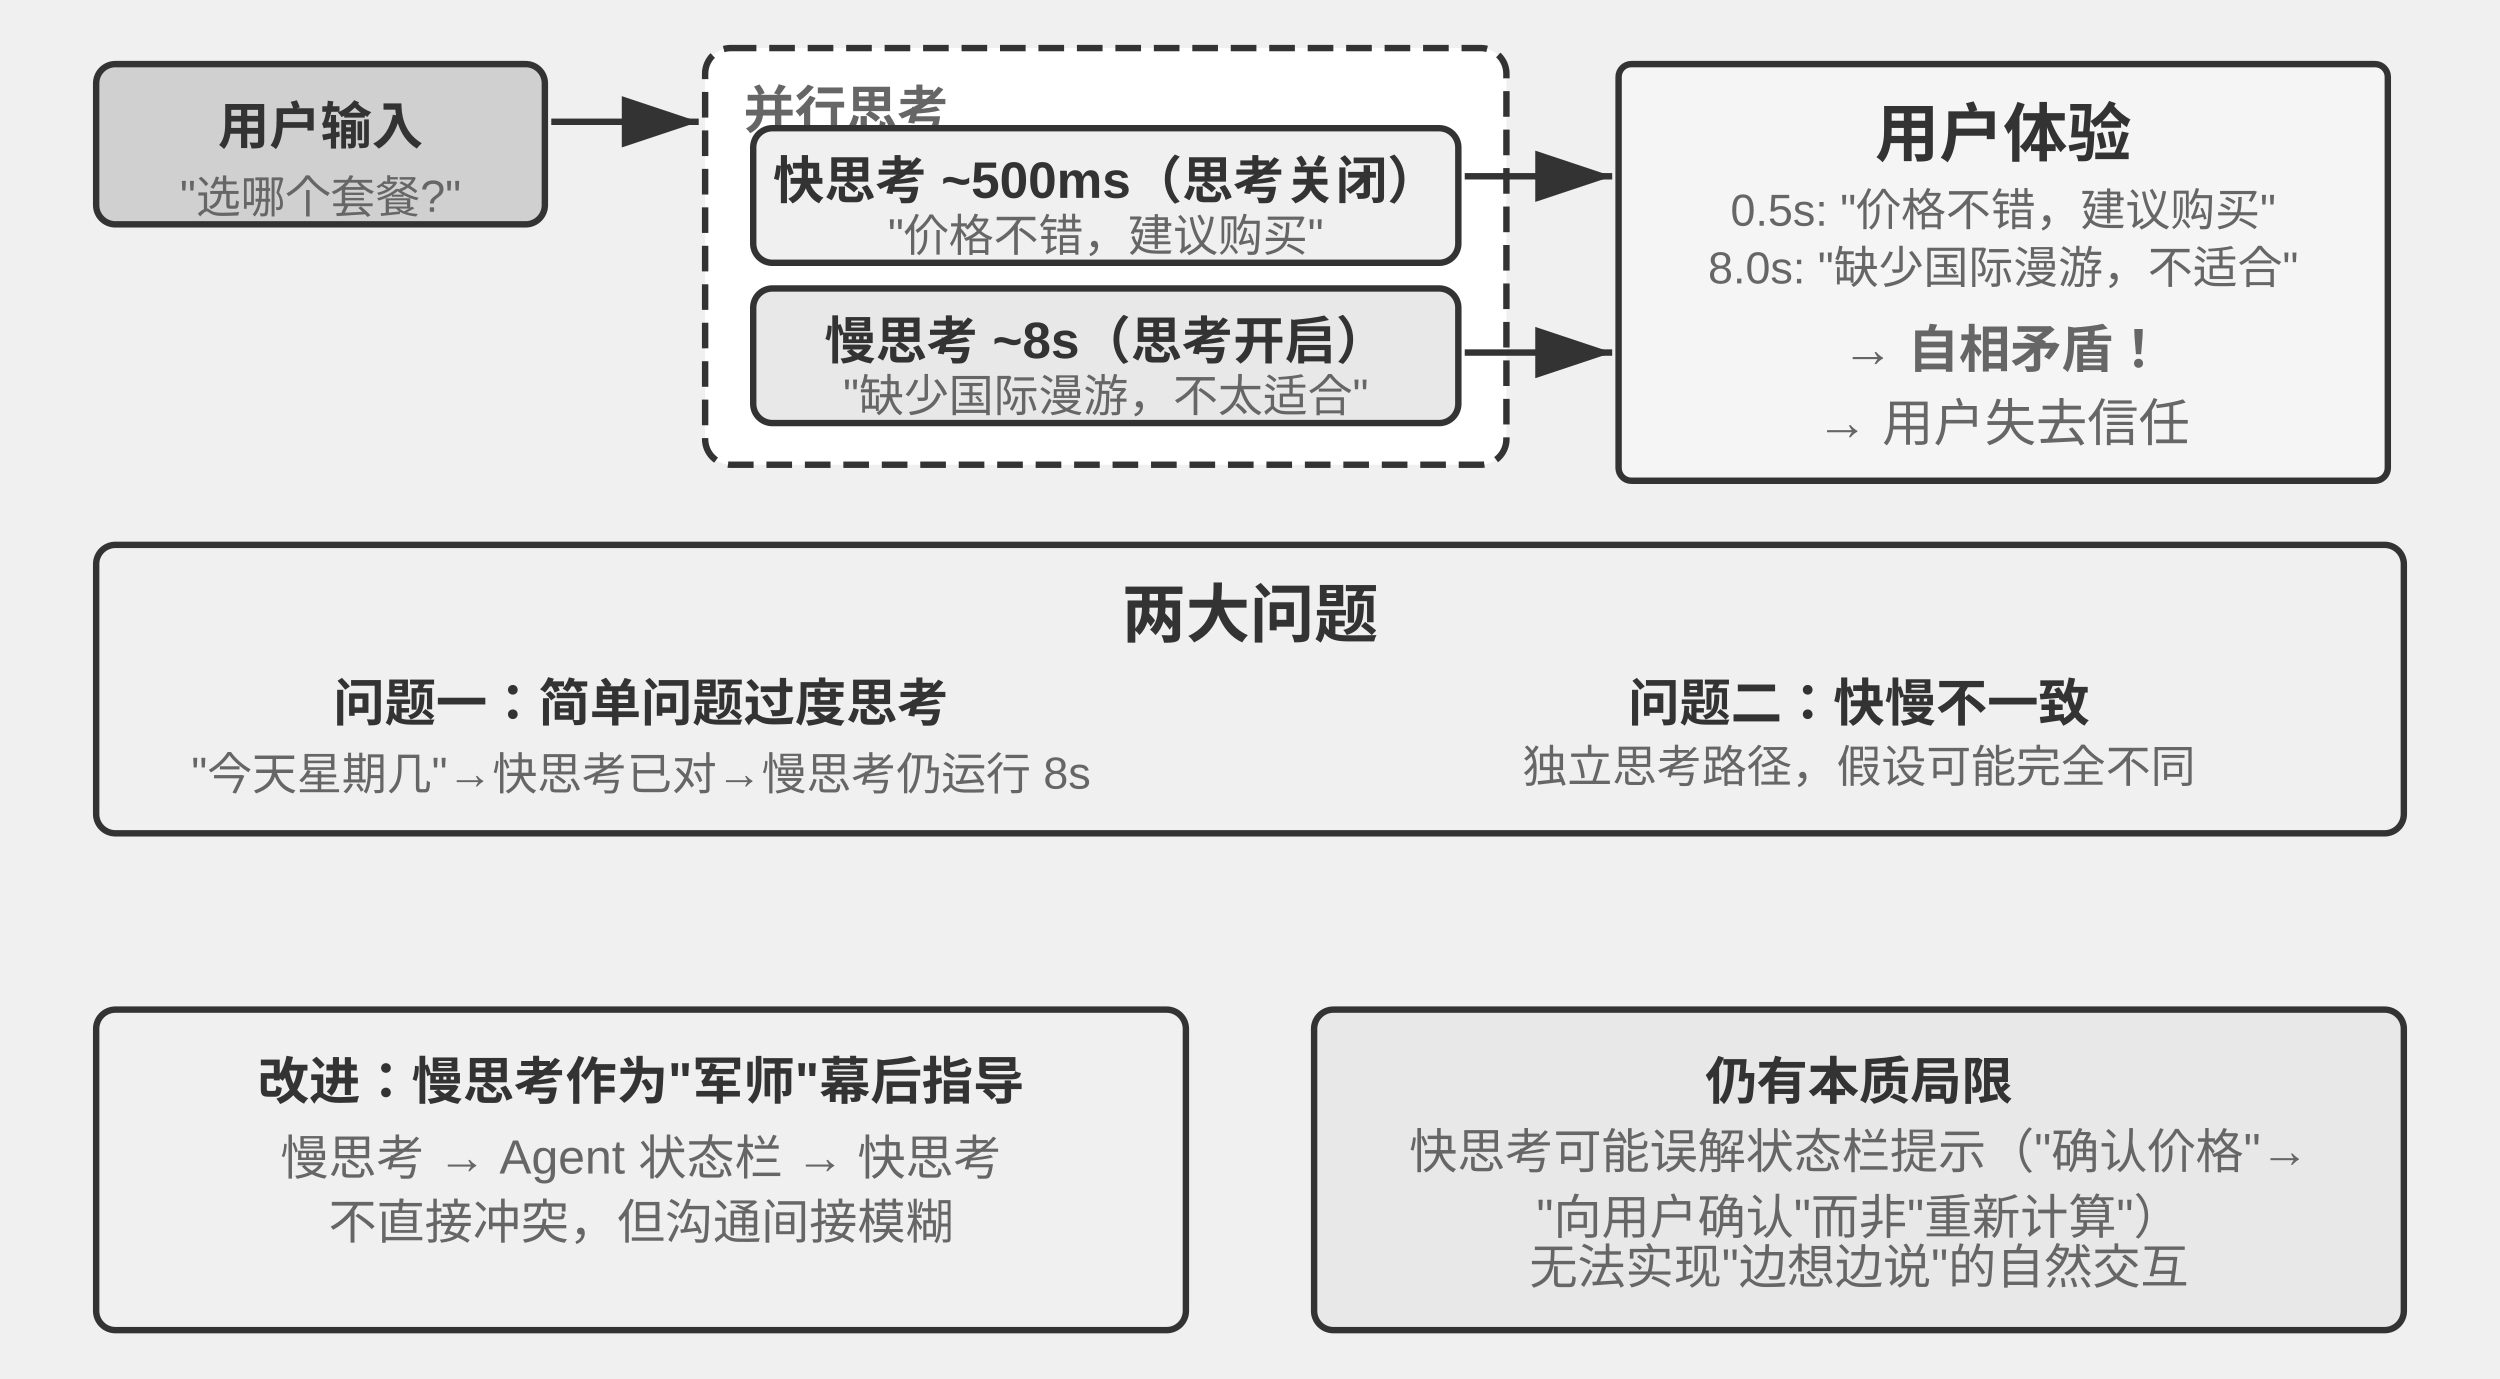
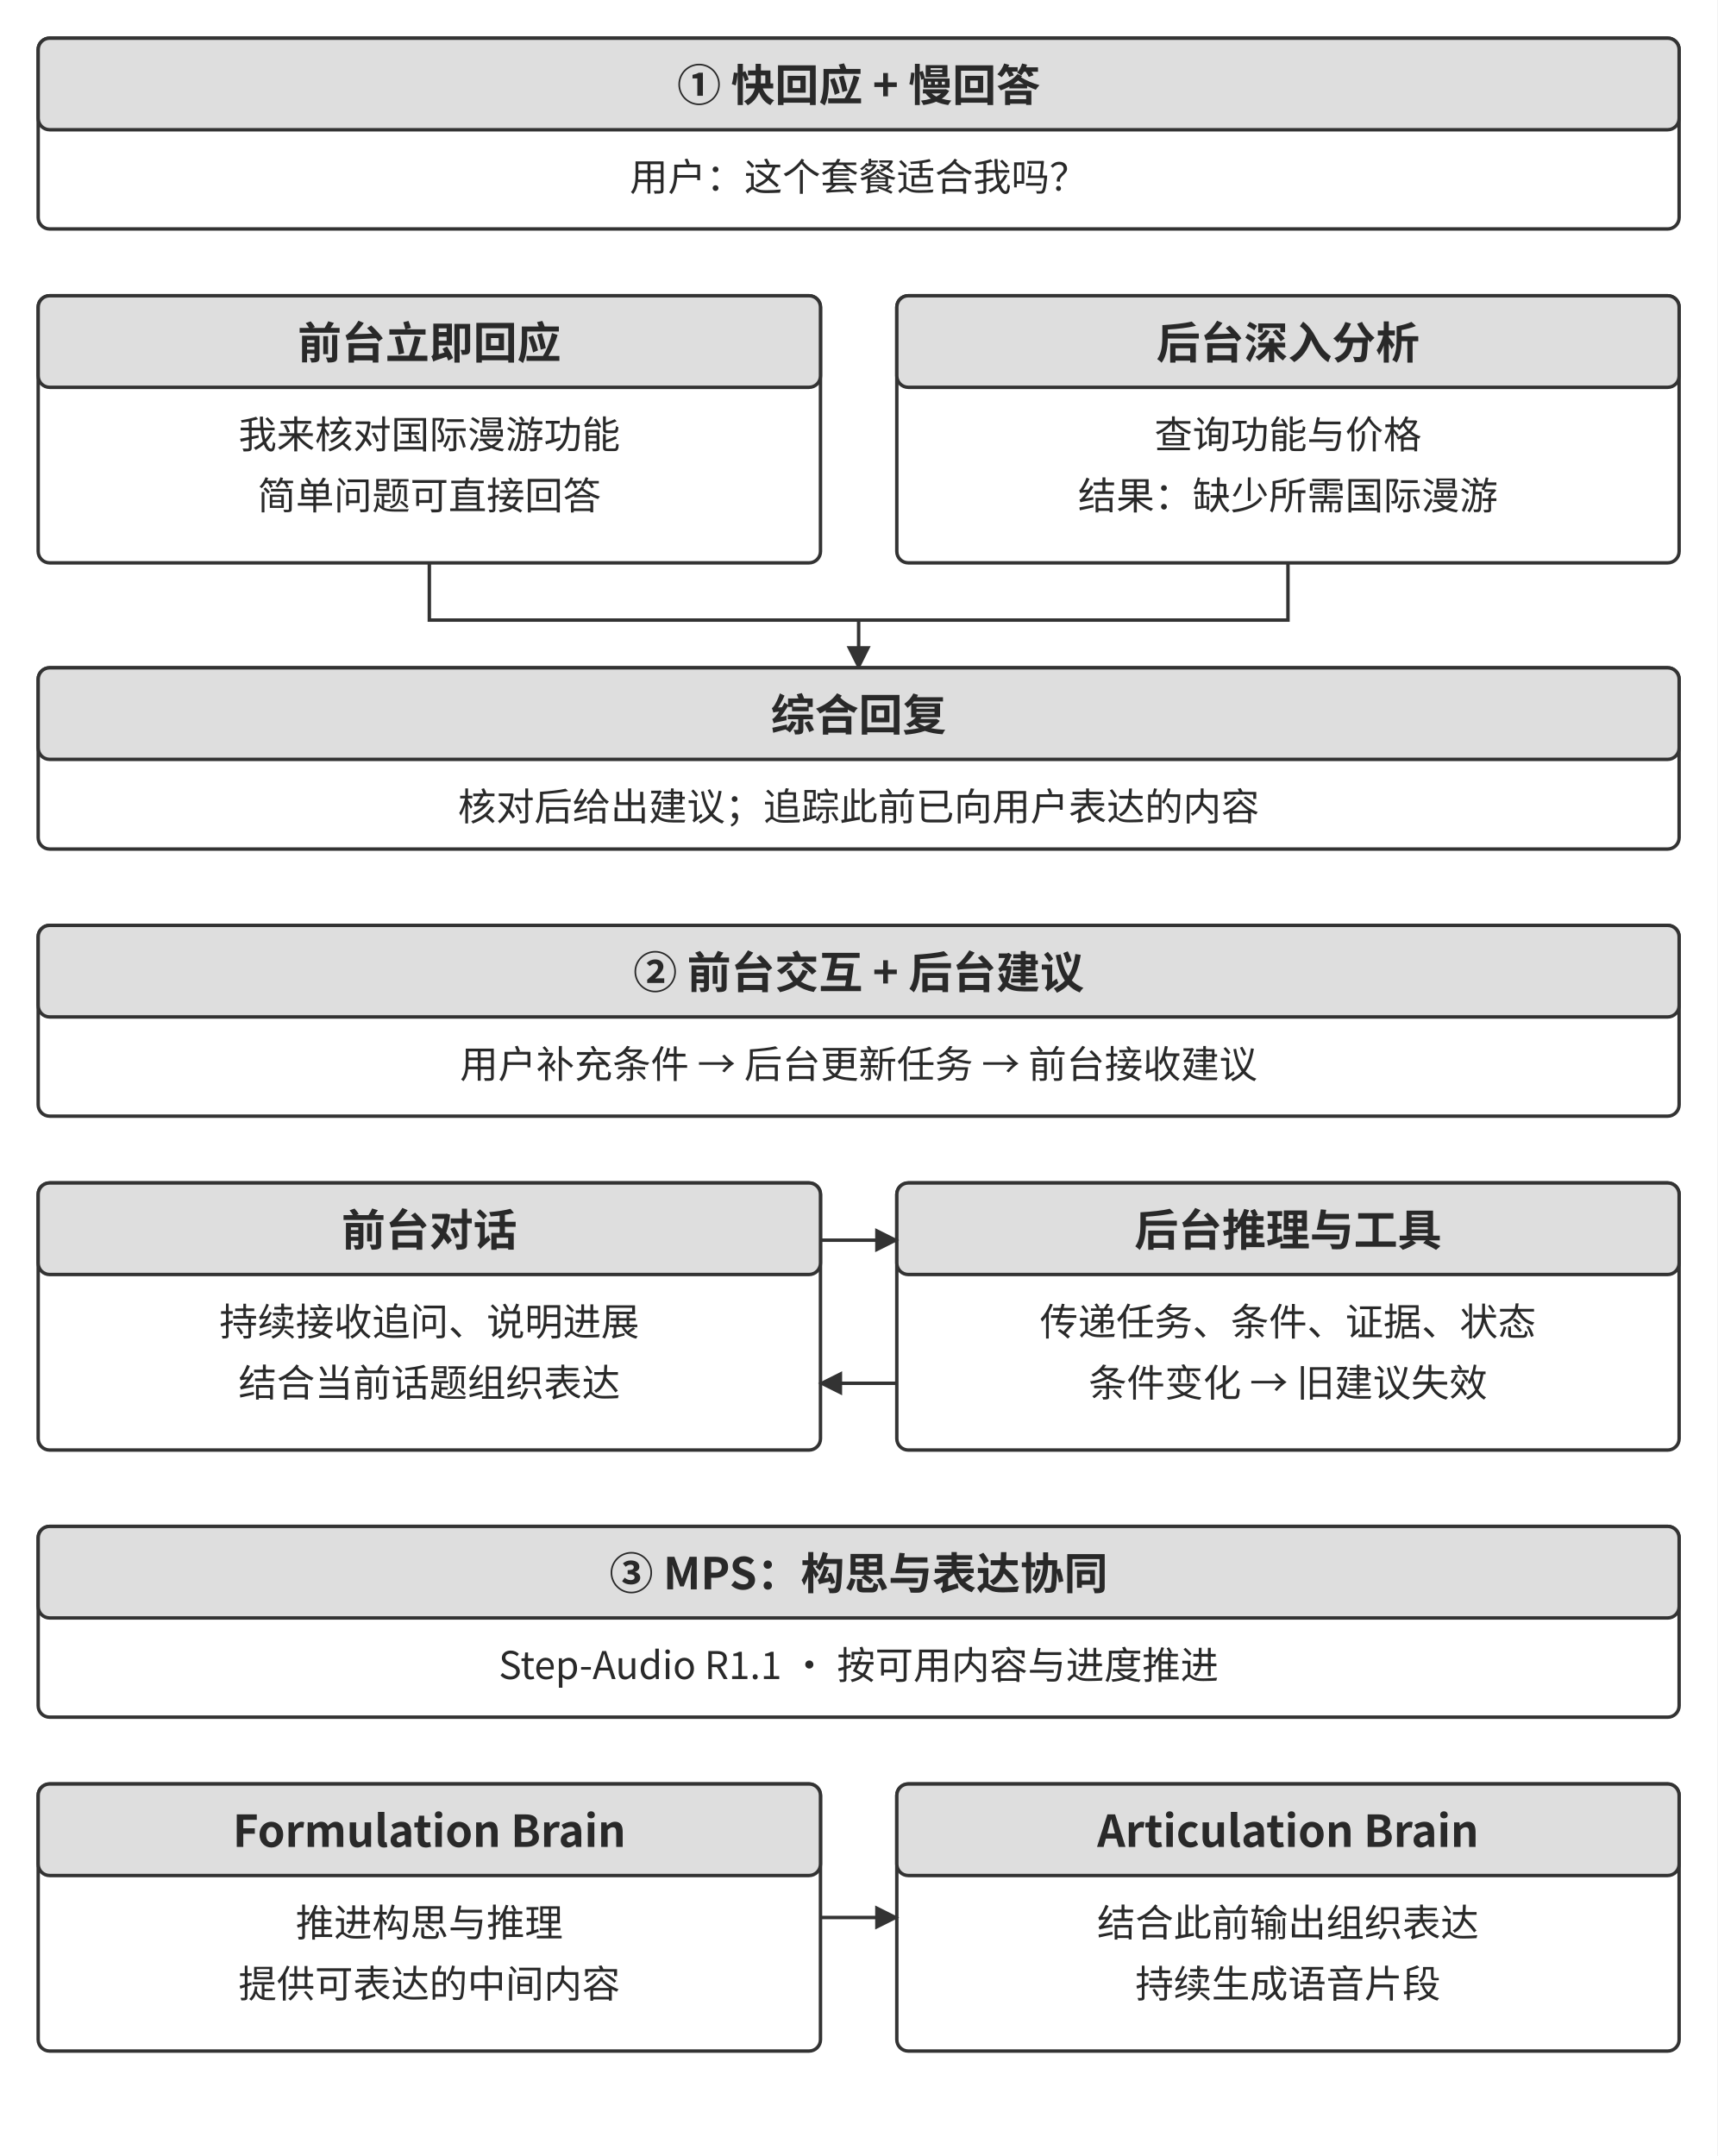
- <svg xmlns="http://www.w3.org/2000/svg" viewBox="0 40 780 430" width="780" height="430" style="background:#ffffff">
+ <svg xmlns="http://www.w3.org/2000/svg" width="150mm" height="188.33mm" viewBox="0 0 900 1130" role="img" aria-labelledby="title desc">
  <defs>
-     <marker id="ah" markerWidth="12" markerHeight="8" refX="12" refY="4" orient="auto">
-       <polygon points="0 0, 12 4, 0 8" fill="#333333" />
-     </marker>
-     <marker id="ah-light" markerWidth="12" markerHeight="8" refX="12" refY="4" orient="auto">
-       <polygon points="0 0, 12 4, 0 8" fill="#999999" />
+     <marker id="arrow" viewBox="0 0 10 10" refX="9" refY="5" markerWidth="7" markerHeight="7" orient="auto-start-reverse">
+       <path d="M0 0 L10 5 L0 10 Z" fill="#333333" />
    </marker>
  </defs>
-   <rect x="30" y="60" width="140" height="50" rx="6" fill="#d0d0d0" stroke="#333333" stroke-width="2" />
-   <text x="100" y="78" font-family="Arial, 'Helvetica Neue', Helvetica, 'PingFang SC', 'Microsoft YaHei', sans-serif" font-size="16" fill="#333333" text-anchor="middle" dominant-baseline="central" font-weight="bold">用户输入</text>
-   <text x="100" y="98" font-family="Arial, 'Helvetica Neue', Helvetica, 'PingFang SC', 'Microsoft YaHei', sans-serif" font-size="14" fill="#666666" text-anchor="middle" dominant-baseline="central" font-weight="normal">"选哪个套餐?"</text>
-   <line x1="172" y1="78" x2="218" y2="78" stroke="#333333" stroke-width="2" marker-end="url(#ah)" />
-   <rect x="220" y="55" width="250" height="130" rx="8" fill="#ffffff" stroke="#333333" stroke-width="2" stroke-dasharray="8,4" />
-   <text x="232" y="73" font-family="Arial, 'Helvetica Neue', Helvetica, 'PingFang SC', 'Microsoft YaHei', sans-serif" font-size="16" fill="#666666" text-anchor="start" dominant-baseline="central" font-weight="bold">并行思考</text>
-   <rect x="235" y="80" width="220" height="42" rx="6" fill="#f0f0f0" stroke="#333333" stroke-width="2" />
-   <text x="345" y="95" font-family="Arial, 'Helvetica Neue', Helvetica, 'PingFang SC', 'Microsoft YaHei', sans-serif" font-size="16" fill="#333333" text-anchor="middle" dominant-baseline="central" font-weight="bold">快思考 ~500ms（思考关闭）</text>
-   <text x="345" y="110" font-family="Arial, 'Helvetica Neue', Helvetica, 'PingFang SC', 'Microsoft YaHei', sans-serif" font-size="14" fill="#666666" text-anchor="middle" dominant-baseline="central" font-weight="normal">"价格不错，建议购买"</text>
-   <rect x="235" y="130" width="220" height="42" rx="6" fill="#e8e8e8" stroke="#333333" stroke-width="2" />
-   <text x="345" y="145" font-family="Arial, 'Helvetica Neue', Helvetica, 'PingFang SC', 'Microsoft YaHei', sans-serif" font-size="16" fill="#333333" text-anchor="middle" dominant-baseline="central" font-weight="bold">慢思考 ~8s（思考开启）</text>
-   <text x="345" y="160" font-family="Arial, 'Helvetica Neue', Helvetica, 'PingFang SC', 'Microsoft YaHei', sans-serif" font-size="14" fill="#666666" text-anchor="middle" dominant-baseline="central" font-weight="normal">"缺少国际漫游，不太适合"</text>
-   <line x1="457" y1="95" x2="503" y2="95" stroke="#333333" stroke-width="2" marker-end="url(#ah)" />
-   <line x1="457" y1="150" x2="503" y2="150" stroke="#333333" stroke-width="2" marker-end="url(#ah)" />
-   <rect x="505" y="60" width="240" height="130" rx="4" fill="#f5f5f5" stroke="#333333" stroke-width="2" />
-   <text x="625" y="80" font-family="Arial, 'Helvetica Neue', Helvetica, 'PingFang SC', 'Microsoft YaHei', sans-serif" font-size="20" fill="#333333" text-anchor="middle" dominant-baseline="central" font-weight="bold">用户体验</text>
-   <text x="625" y="102" font-family="Arial, 'Helvetica Neue', Helvetica, 'PingFang SC', 'Microsoft YaHei', sans-serif" font-size="14" fill="#666666" text-anchor="middle" dominant-baseline="central" font-weight="normal">0.5s: "价格不错，建议购买"</text>
-   <text x="625" y="120" font-family="Arial, 'Helvetica Neue', Helvetica, 'PingFang SC', 'Microsoft YaHei', sans-serif" font-size="14" fill="#666666" text-anchor="middle" dominant-baseline="central" font-weight="normal">8.0s: "缺少国际漫游，不适合"</text>
-   <text x="625" y="145" font-family="Arial, 'Helvetica Neue', Helvetica, 'PingFang SC', 'Microsoft YaHei', sans-serif" font-size="16" fill="#666666" text-anchor="middle" dominant-baseline="central" font-weight="bold">→ 自相矛盾！</text>
-   <text x="625" y="168" font-family="Arial, 'Helvetica Neue', Helvetica, 'PingFang SC', 'Microsoft YaHei', sans-serif" font-size="16" fill="#666666" text-anchor="middle" dominant-baseline="central" font-weight="normal">→ 用户失去信任</text>
-   <rect x="30" y="210" width="720" height="90" rx="6" fill="#f0f0f0" stroke="#333333" stroke-width="2" />
-   <text x="390" y="230" font-family="Arial, 'Helvetica Neue', Helvetica, 'PingFang SC', 'Microsoft YaHei', sans-serif" font-size="20" fill="#333333" text-anchor="middle" dominant-baseline="central" font-weight="bold">两大问题</text>
-   <text x="200" y="258" font-family="Arial, 'Helvetica Neue', Helvetica, 'PingFang SC', 'Microsoft YaHei', sans-serif" font-size="16" fill="#333333" text-anchor="middle" dominant-baseline="central" font-weight="bold">问题一：简单问题过度思考</text>
-   <text x="200" y="278" font-family="Arial, 'Helvetica Neue', Helvetica, 'PingFang SC', 'Microsoft YaHei', sans-serif" font-size="14" fill="#666666" text-anchor="middle" dominant-baseline="central" font-weight="normal">"今天星期几"→快思考已对→慢思考仍运行 8s</text>
-   <text x="580" y="258" font-family="Arial, 'Helvetica Neue', Helvetica, 'PingFang SC', 'Microsoft YaHei', sans-serif" font-size="16" fill="#333333" text-anchor="middle" dominant-baseline="central" font-weight="bold">问题二：快慢不一致</text>
-   <text x="580" y="278" font-family="Arial, 'Helvetica Neue', Helvetica, 'PingFang SC', 'Microsoft YaHei', sans-serif" font-size="14" fill="#666666" text-anchor="middle" dominant-baseline="central" font-weight="normal">独立思考路径，假设可能完全不同</text>
-   <rect x="30" y="355" width="340" height="100" rx="6" fill="#f0f0f0" stroke="#333333" stroke-width="2" />
-   <text x="200" y="376" font-family="Arial, 'Helvetica Neue', Helvetica, 'PingFang SC', 'Microsoft YaHei', sans-serif" font-size="16" fill="#333333" text-anchor="middle" dominant-baseline="central" font-weight="bold">改进：慢思考作为"军师"幕后指导</text>
-   <text x="200" y="400" font-family="Arial, 'Helvetica Neue', Helvetica, 'PingFang SC', 'Microsoft YaHei', sans-serif" font-size="15" fill="#666666" text-anchor="middle" dominant-baseline="central" font-weight="normal">慢思考 → Agent 状态栏 → 快思考</text>
-   <text x="200" y="420" font-family="Arial, 'Helvetica Neue', Helvetica, 'PingFang SC', 'Microsoft YaHei', sans-serif" font-size="15" fill="#666666" text-anchor="middle" dominant-baseline="central" font-weight="normal">不直接冲突，但沟通间接模糊</text>
-   <rect x="410" y="355" width="340" height="100" rx="6" fill="#e8e8e8" stroke="#333333" stroke-width="2" />
-   <text x="580" y="376" font-family="Arial, 'Helvetica Neue', Helvetica, 'PingFang SC', 'Microsoft YaHei', sans-serif" font-size="16" fill="#333333" text-anchor="middle" dominant-baseline="central" font-weight="bold">仍有本质局限</text>
-   <text x="580" y="398" font-family="Arial, 'Helvetica Neue', Helvetica, 'PingFang SC', 'Microsoft YaHei', sans-serif" font-size="15" fill="#666666" text-anchor="middle" dominant-baseline="central" font-weight="normal">快思考可能误解状态栏提示（"确认价格"→</text>
-   <text x="580" y="416" font-family="Arial, 'Helvetica Neue', Helvetica, 'PingFang SC', 'Microsoft YaHei', sans-serif" font-size="15" fill="#666666" text-anchor="middle" dominant-baseline="central" font-weight="normal">"向用户确认"而非"重新计算"）</text>
-   <text x="580" y="434" font-family="Arial, 'Helvetica Neue', Helvetica, 'PingFang SC', 'Microsoft YaHei', sans-serif" font-size="15" fill="#666666" text-anchor="middle" dominant-baseline="central" font-weight="normal">无法实现"边想边说"的自然交互</text>
+   <rect width="900" height="1130" fill="#ffffff" />
+   <rect x="20" y="20" width="860" height="100" rx="6" fill="#ffffff" stroke="#333333" stroke-width="1.8" />
+   <rect x="20" y="20" width="860" height="48" rx="6" fill="#dedede" stroke="#333333" stroke-width="1.8" />
+   <text x="450.0" y="53" text-anchor="middle" font-family="Noto Sans CJK SC,Source Han Sans CN,Microsoft YaHei,sans-serif" font-size="23" font-weight="700" fill="#292929">① 快回应 + 慢回答</text>
+   <text x="450.0" y="100" text-anchor="middle" font-family="Noto Sans CJK SC,Source Han Sans CN,Microsoft YaHei,sans-serif" font-size="20" font-weight="400" fill="#292929">用户：这个套餐适合我吗？</text>
+   <rect x="20" y="155" width="410" height="140" rx="6" fill="#ffffff" stroke="#333333" stroke-width="1.8" />
+   <rect x="20" y="155" width="410" height="48" rx="6" fill="#dedede" stroke="#333333" stroke-width="1.8" />
+   <text x="225.0" y="188" text-anchor="middle" font-family="Noto Sans CJK SC,Source Han Sans CN,Microsoft YaHei,sans-serif" font-size="23" font-weight="700" fill="#292929">前台立即回应</text>
+   <text x="225.0" y="235" text-anchor="middle" font-family="Noto Sans CJK SC,Source Han Sans CN,Microsoft YaHei,sans-serif" font-size="20" font-weight="400" fill="#292929">我来核对国际漫游功能</text>
+   <text x="225.0" y="267" text-anchor="middle" font-family="Noto Sans CJK SC,Source Han Sans CN,Microsoft YaHei,sans-serif" font-size="20" font-weight="400" fill="#292929">简单问题可直接回答</text>
+   <rect x="470" y="155" width="410" height="140" rx="6" fill="#ffffff" stroke="#333333" stroke-width="1.8" />
+   <rect x="470" y="155" width="410" height="48" rx="6" fill="#dedede" stroke="#333333" stroke-width="1.8" />
+   <text x="675.0" y="188" text-anchor="middle" font-family="Noto Sans CJK SC,Source Han Sans CN,Microsoft YaHei,sans-serif" font-size="23" font-weight="700" fill="#292929">后台深入分析</text>
+   <text x="675.0" y="235" text-anchor="middle" font-family="Noto Sans CJK SC,Source Han Sans CN,Microsoft YaHei,sans-serif" font-size="20" font-weight="400" fill="#292929">查询功能与价格</text>
+   <text x="675.0" y="267" text-anchor="middle" font-family="Noto Sans CJK SC,Source Han Sans CN,Microsoft YaHei,sans-serif" font-size="20" font-weight="400" fill="#292929">结果：缺少所需国际漫游</text>
+   <path d="M 225 295 L 225 325 L 675 325 L 675 295" fill="none" stroke="#333333" stroke-width="1.8" />
+   <path d="M 450 325 L 450 350" fill="none" stroke="#333333" stroke-width="1.8" marker-end="url(#arrow)" />
+   <rect x="20" y="350" width="860" height="95" rx="6" fill="#ffffff" stroke="#333333" stroke-width="1.8" />
+   <rect x="20" y="350" width="860" height="48" rx="6" fill="#dedede" stroke="#333333" stroke-width="1.8" />
+   <text x="450.0" y="383" text-anchor="middle" font-family="Noto Sans CJK SC,Source Han Sans CN,Microsoft YaHei,sans-serif" font-size="23" font-weight="700" fill="#292929">综合回复</text>
+   <text x="450.0" y="430" text-anchor="middle" font-family="Noto Sans CJK SC,Source Han Sans CN,Microsoft YaHei,sans-serif" font-size="20" font-weight="400" fill="#292929">核对后给出建议；追踪此前已向用户表达的内容</text>
+   <rect x="20" y="485" width="860" height="100" rx="6" fill="#ffffff" stroke="#333333" stroke-width="1.8" />
+   <rect x="20" y="485" width="860" height="48" rx="6" fill="#dedede" stroke="#333333" stroke-width="1.8" />
+   <text x="450.0" y="518" text-anchor="middle" font-family="Noto Sans CJK SC,Source Han Sans CN,Microsoft YaHei,sans-serif" font-size="23" font-weight="700" fill="#292929">② 前台交互 + 后台建议</text>
+   <text x="450.0" y="565" text-anchor="middle" font-family="Noto Sans CJK SC,Source Han Sans CN,Microsoft YaHei,sans-serif" font-size="20" font-weight="400" fill="#292929">用户补充条件 → 后台更新任务 → 前台接收建议</text>
+   <rect x="20" y="620" width="410" height="140" rx="6" fill="#ffffff" stroke="#333333" stroke-width="1.8" />
+   <rect x="20" y="620" width="410" height="48" rx="6" fill="#dedede" stroke="#333333" stroke-width="1.8" />
+   <text x="225.0" y="653" text-anchor="middle" font-family="Noto Sans CJK SC,Source Han Sans CN,Microsoft YaHei,sans-serif" font-size="23" font-weight="700" fill="#292929">前台对话</text>
+   <text x="225.0" y="700" text-anchor="middle" font-family="Noto Sans CJK SC,Source Han Sans CN,Microsoft YaHei,sans-serif" font-size="20" font-weight="400" fill="#292929">持续接收追问、说明进展</text>
+   <text x="225.0" y="732" text-anchor="middle" font-family="Noto Sans CJK SC,Source Han Sans CN,Microsoft YaHei,sans-serif" font-size="20" font-weight="400" fill="#292929">结合当前话题组织表达</text>
+   <rect x="470" y="620" width="410" height="140" rx="6" fill="#ffffff" stroke="#333333" stroke-width="1.8" />
+   <rect x="470" y="620" width="410" height="48" rx="6" fill="#dedede" stroke="#333333" stroke-width="1.8" />
+   <text x="675.0" y="653" text-anchor="middle" font-family="Noto Sans CJK SC,Source Han Sans CN,Microsoft YaHei,sans-serif" font-size="23" font-weight="700" fill="#292929">后台推理与工具</text>
+   <text x="675.0" y="700" text-anchor="middle" font-family="Noto Sans CJK SC,Source Han Sans CN,Microsoft YaHei,sans-serif" font-size="20" font-weight="400" fill="#292929">传递任务、条件、证据、状态</text>
+   <text x="675.0" y="732" text-anchor="middle" font-family="Noto Sans CJK SC,Source Han Sans CN,Microsoft YaHei,sans-serif" font-size="20" font-weight="400" fill="#292929">条件变化 → 旧建议失效</text>
+   <path d="M 430 650 L 470 650" fill="none" stroke="#333333" stroke-width="1.8" marker-end="url(#arrow)" />
+   <path d="M 470 725 L 430 725" fill="none" stroke="#333333" stroke-width="1.8" marker-end="url(#arrow)" />
+   <rect x="20" y="800" width="860" height="100" rx="6" fill="#ffffff" stroke="#333333" stroke-width="1.8" />
+   <rect x="20" y="800" width="860" height="48" rx="6" fill="#dedede" stroke="#333333" stroke-width="1.8" />
+   <text x="450.0" y="833" text-anchor="middle" font-family="Noto Sans CJK SC,Source Han Sans CN,Microsoft YaHei,sans-serif" font-size="23" font-weight="700" fill="#292929">③ MPS：构思与表达协同</text>
+   <text x="450.0" y="880" text-anchor="middle" font-family="Noto Sans CJK SC,Source Han Sans CN,Microsoft YaHei,sans-serif" font-size="20" font-weight="400" fill="#292929">Step-Audio R1.1 · 按可用内容与进度推进</text>
+   <rect x="20" y="935" width="410" height="140" rx="6" fill="#ffffff" stroke="#333333" stroke-width="1.8" />
+   <rect x="20" y="935" width="410" height="48" rx="6" fill="#dedede" stroke="#333333" stroke-width="1.8" />
+   <text x="225.0" y="968" text-anchor="middle" font-family="Noto Sans CJK SC,Source Han Sans CN,Microsoft YaHei,sans-serif" font-size="23" font-weight="700" fill="#292929">Formulation Brain</text>
+   <text x="225.0" y="1015" text-anchor="middle" font-family="Noto Sans CJK SC,Source Han Sans CN,Microsoft YaHei,sans-serif" font-size="20" font-weight="400" fill="#292929">推进构思与推理</text>
+   <text x="225.0" y="1047" text-anchor="middle" font-family="Noto Sans CJK SC,Source Han Sans CN,Microsoft YaHei,sans-serif" font-size="20" font-weight="400" fill="#292929">提供可表达的中间内容</text>
+   <rect x="470" y="935" width="410" height="140" rx="6" fill="#ffffff" stroke="#333333" stroke-width="1.8" />
+   <rect x="470" y="935" width="410" height="48" rx="6" fill="#dedede" stroke="#333333" stroke-width="1.8" />
+   <text x="675.0" y="968" text-anchor="middle" font-family="Noto Sans CJK SC,Source Han Sans CN,Microsoft YaHei,sans-serif" font-size="23" font-weight="700" fill="#292929">Articulation Brain</text>
+   <text x="675.0" y="1015" text-anchor="middle" font-family="Noto Sans CJK SC,Source Han Sans CN,Microsoft YaHei,sans-serif" font-size="20" font-weight="400" fill="#292929">结合此前输出组织表达</text>
+   <text x="675.0" y="1047" text-anchor="middle" font-family="Noto Sans CJK SC,Source Han Sans CN,Microsoft YaHei,sans-serif" font-size="20" font-weight="400" fill="#292929">持续生成语音片段</text>
+   <path d="M 430 1005 L 470 1005" fill="none" stroke="#333333" stroke-width="1.8" marker-end="url(#arrow)" />
</svg>
